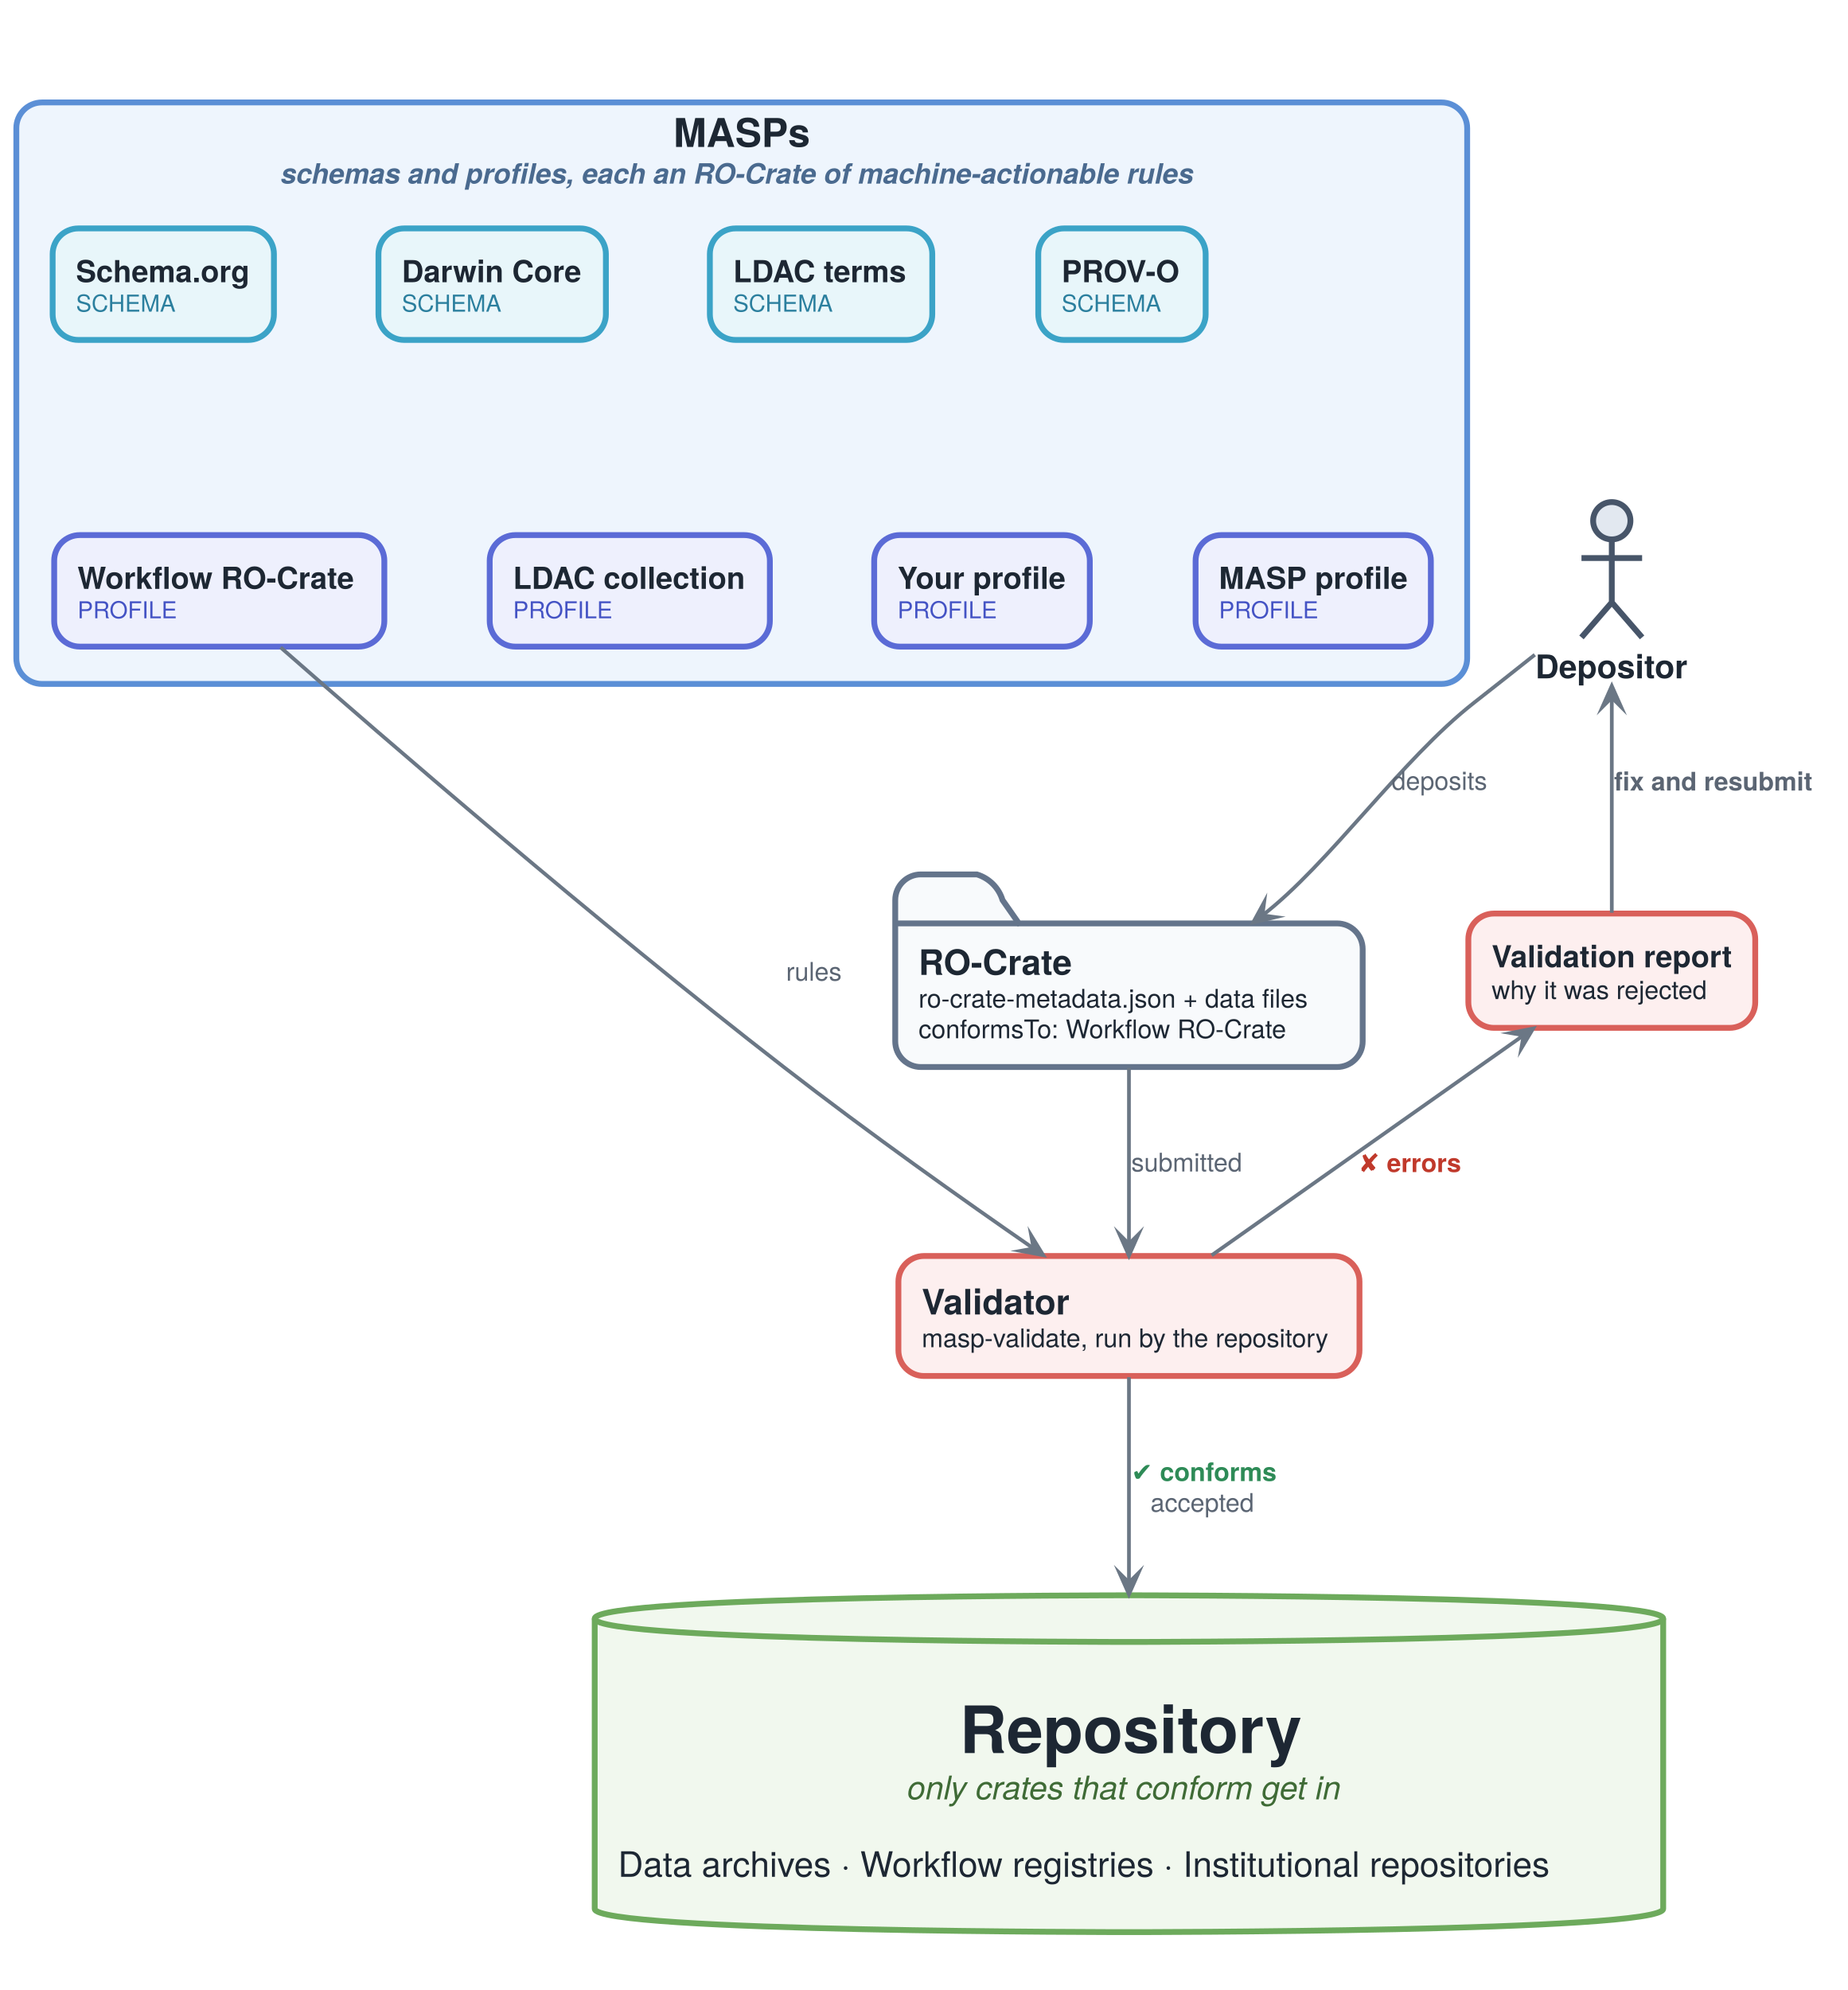
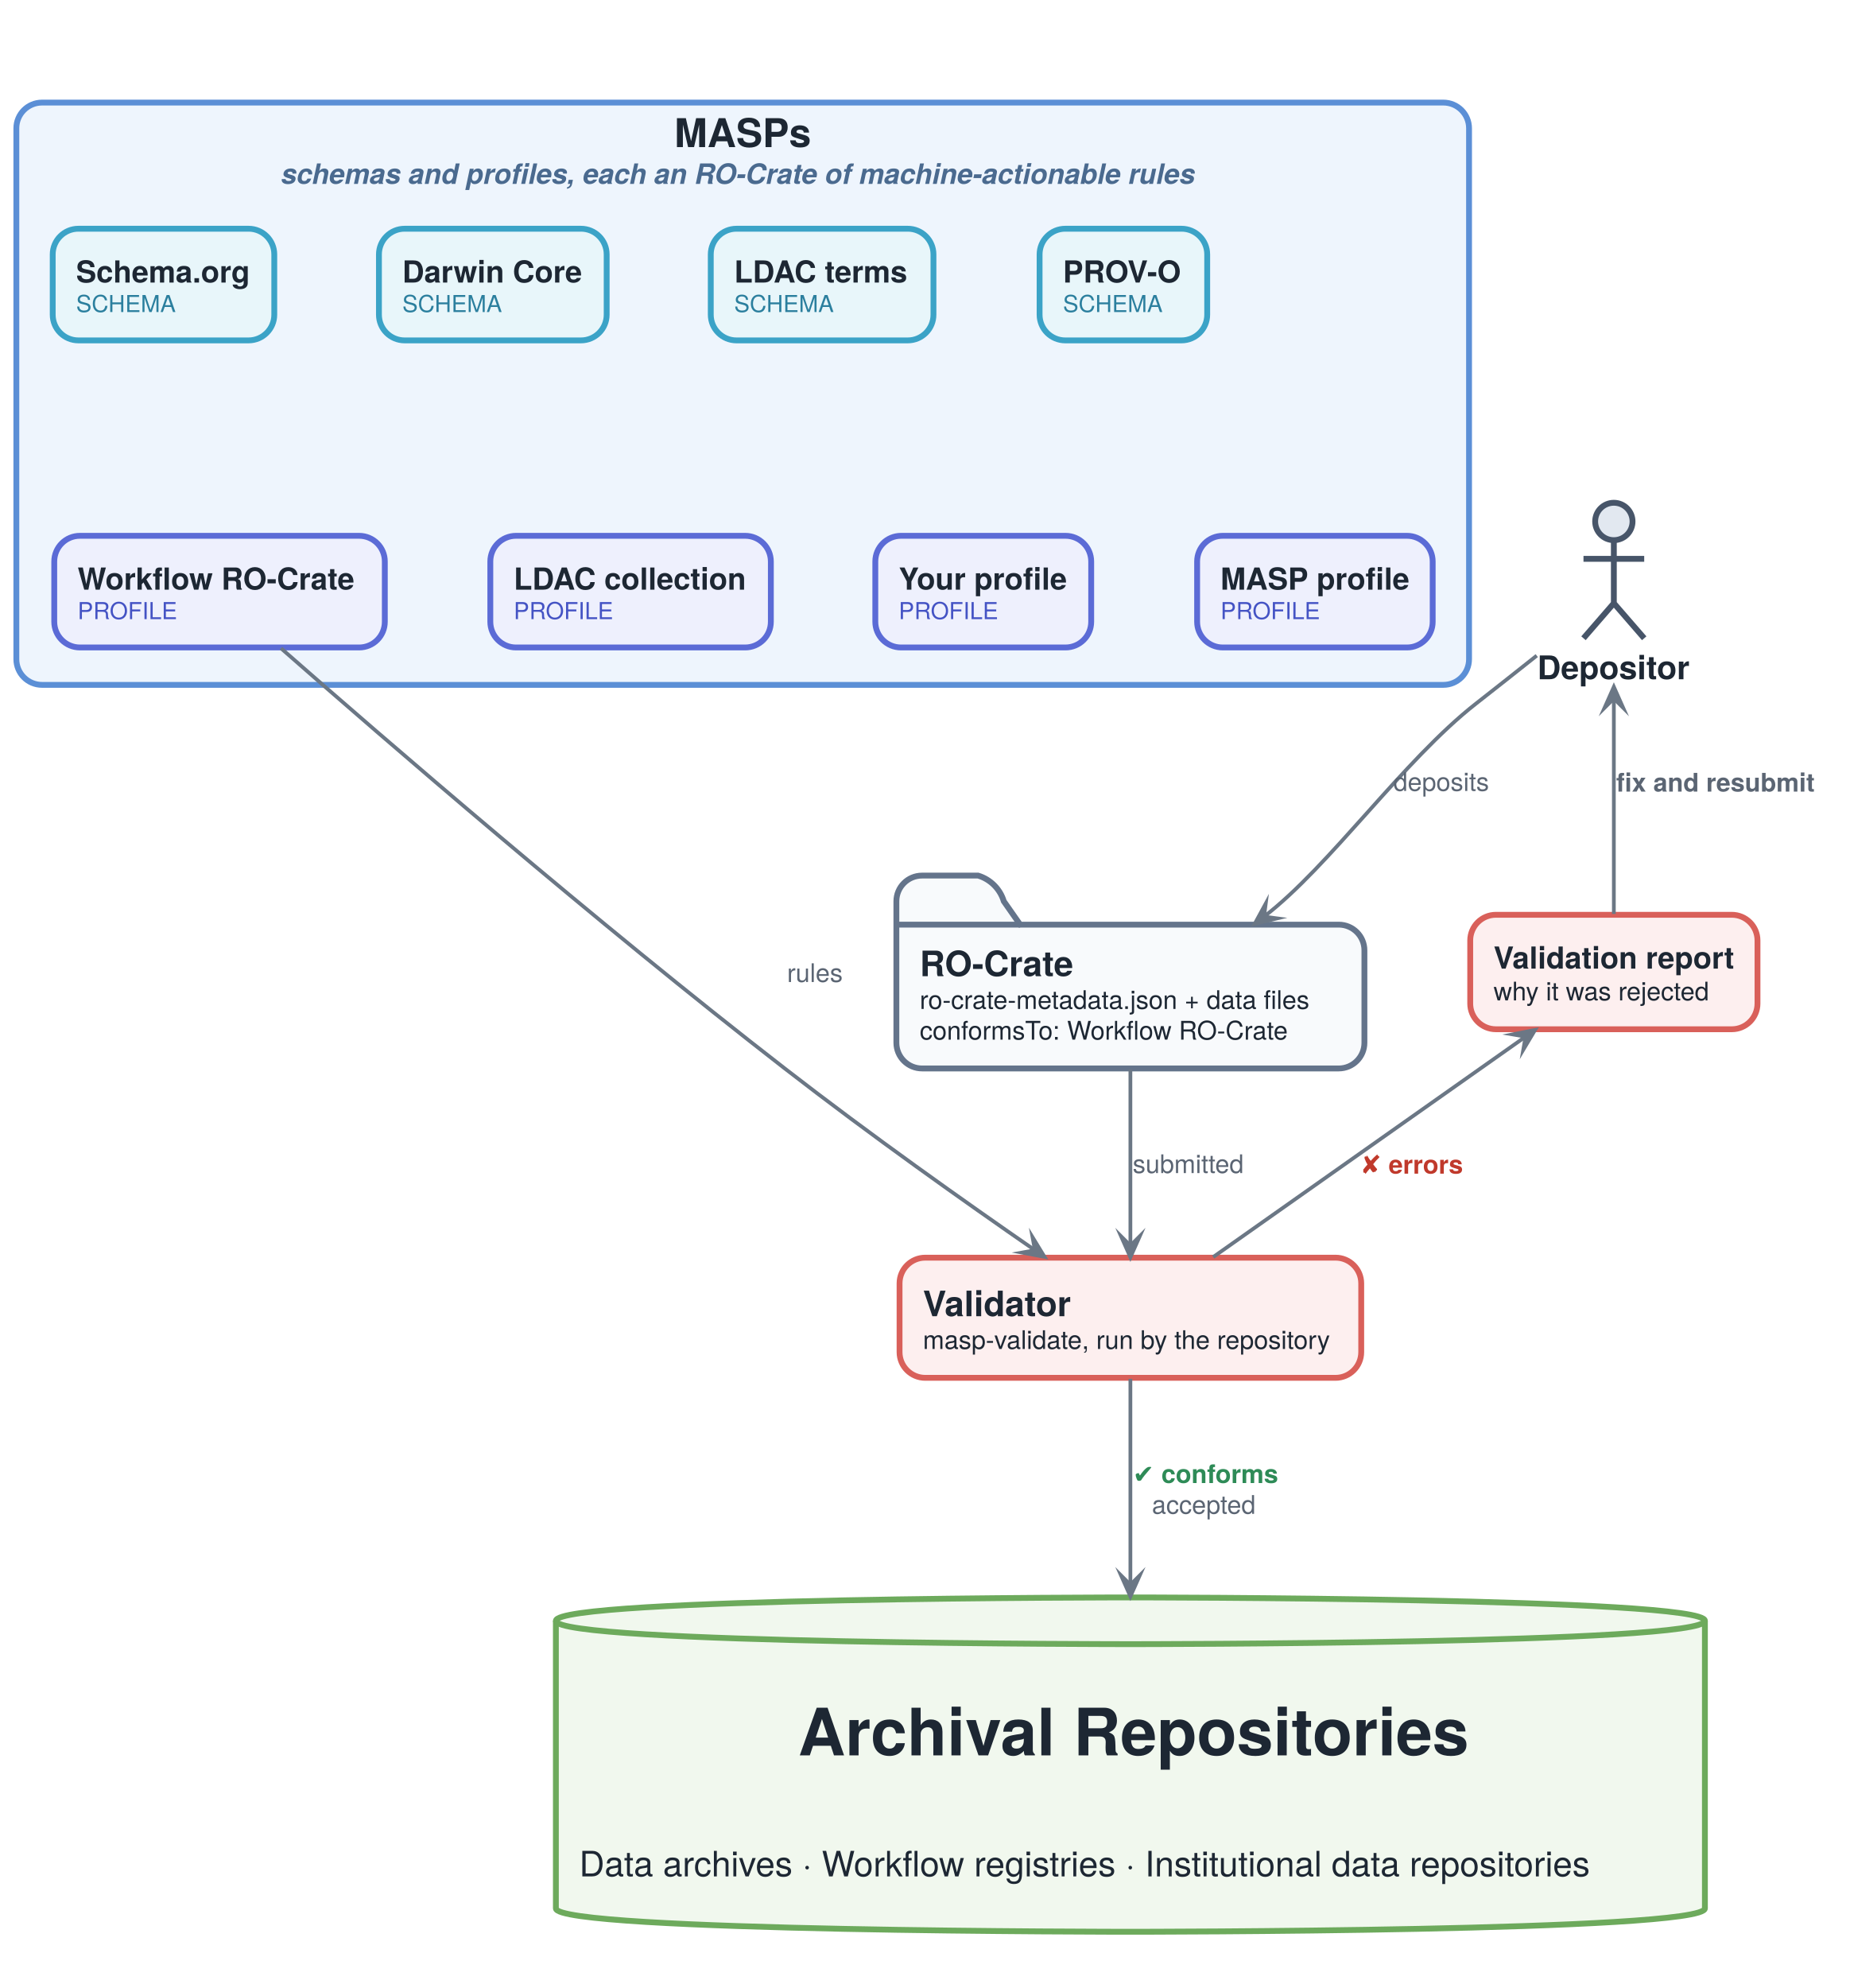
- <svg xmlns="http://www.w3.org/2000/svg" version="1.1" data-diagram-type="DESCRIPTION" style="width:792px;height:853px;background:#FFFFFF;" width="792px" height="853px" viewBox="0 0 792 853" zoomAndPan="magnify" preserveAspectRatio="none" contentStyleType="text/css">
+ <svg xmlns="http://www.w3.org/2000/svg" version="1.1" data-diagram-type="DESCRIPTION" style="width:792px;height:851px;background:#FFFFFF;" width="792px" height="851px" viewBox="0 0 792 851" zoomAndPan="magnify" preserveAspectRatio="none" contentStyleType="text/css">
  <defs />
  <g font-family="sans-serif" lengthAdjust="spacing">
    <g class="cluster" data-qualified-name="masps" id="ent0001" data-source-line="9">
-       <rect x="7" y="43.91" width="622" height="249.25" fill="#EEF5FD" style="stroke:#5B8FD6;stroke-width:2.5;" rx="11" ry="11" />
+       <rect x="7" y="43.91" width="622" height="249.26" fill="#EEF5FD" style="stroke:#5B8FD6;stroke-width:2.5;" rx="11" ry="11" />
      <text x="288.717" y="62.978" fill="#1D2733" font-size="17" textLength="58.565" font-weight="700" font-family="'Helvetica Neue'">MASPs</text>
      <text x="120.324" y="78.715" fill="#4A6A8F" font-size="12" textLength="395.352" font-weight="700" font-style="italic" font-family="'Helvetica Neue'">schemas and profiles, each an RO-Crate of machine-actionable rules</text>
    </g>
    <g class="entity" data-qualified-name="masps.m_org" id="ent0002" data-source-line="10">
      <rect x="22.57" y="97.91" width="94.867" height="47.803" fill="#E8F6FA" style="stroke:#3BA3C7;stroke-width:2.5;" rx="11" ry="11" />
      <text x="32.57" y="120.962" fill="#1D2733" font-size="13" textLength="74.867" font-weight="700" font-family="'Helvetica Neue'">Schema.org</text>
      <text x="32.57" y="133.583" fill="#2B7F9E" font-size="10" textLength="42.22" font-family="'Helvetica Neue'">SCHEMA</text>
    </g>
    <g class="entity" data-qualified-name="masps.m_ldact" id="ent0003" data-source-line="11">
      <rect x="304.33" y="97.91" width="95.348" height="47.803" fill="#E8F6FA" style="stroke:#3BA3C7;stroke-width:2.5;" rx="11" ry="11" />
      <text x="314.33" y="120.962" fill="#1D2733" font-size="13" textLength="75.348" font-weight="700" font-family="'Helvetica Neue'">LDAC terms</text>
      <text x="314.33" y="133.583" fill="#2B7F9E" font-size="10" textLength="42.22" font-family="'Helvetica Neue'">SCHEMA</text>
    </g>
    <g class="entity" data-qualified-name="masps.m_dwc" id="ent0004" data-source-line="12">
      <rect x="162.25" y="97.91" width="97.506" height="47.803" fill="#E8F6FA" style="stroke:#3BA3C7;stroke-width:2.5;" rx="11" ry="11" />
      <text x="172.25" y="120.962" fill="#1D2733" font-size="13" textLength="77.506" font-weight="700" font-family="'Helvetica Neue'">Darwin Core</text>
      <text x="172.25" y="133.583" fill="#2B7F9E" font-size="10" textLength="42.22" font-family="'Helvetica Neue'">SCHEMA</text>
    </g>
    <g class="entity" data-qualified-name="masps.m_prov" id="ent0005" data-source-line="13">
      <rect x="445.12" y="97.91" width="71.766" height="47.803" fill="#E8F6FA" style="stroke:#3BA3C7;stroke-width:2.5;" rx="11" ry="11" />
      <text x="455.12" y="120.962" fill="#1D2733" font-size="13" textLength="51.766" font-weight="700" font-family="'Helvetica Neue'">PROV-O</text>
      <text x="455.12" y="133.583" fill="#2B7F9E" font-size="10" textLength="42.22" font-family="'Helvetica Neue'">SCHEMA</text>
    </g>
    <g class="entity" data-qualified-name="masps.m_ldac" id="ent0006" data-source-line="15">
      <rect x="209.94" y="229.36" width="120.113" height="47.803" fill="#EEF0FD" style="stroke:#5B6BD6;stroke-width:2.5;" rx="11" ry="11" />
      <text x="219.94" y="252.412" fill="#1D2733" font-size="13" textLength="100.113" font-weight="700" font-family="'Helvetica Neue'">LDAC collection</text>
      <text x="219.94" y="265.033" fill="#4453C4" font-size="10" textLength="40.93" font-family="'Helvetica Neue'">PROFILE</text>
    </g>
    <g class="entity" data-qualified-name="masps.m_wf" id="ent0007" data-source-line="16">
      <rect x="23.23" y="229.36" width="141.537" height="47.803" fill="#EEF0FD" style="stroke:#5B6BD6;stroke-width:2.5;" rx="11" ry="11" />
      <text x="33.23" y="252.412" fill="#1D2733" font-size="13" textLength="121.537" font-weight="700" font-family="'Helvetica Neue'">Workflow RO-Crate</text>
      <text x="33.23" y="265.033" fill="#4453C4" font-size="10" textLength="40.93" font-family="'Helvetica Neue'">PROFILE</text>
    </g>
    <g class="entity" data-qualified-name="masps.m_yours" id="ent0008" data-source-line="17">
      <rect x="374.78" y="229.36" width="92.436" height="47.803" fill="#EEF0FD" style="stroke:#5B6BD6;stroke-width:2.5;" rx="11" ry="11" />
      <text x="384.78" y="252.412" fill="#1D2733" font-size="13" textLength="72.436" font-weight="700" font-family="'Helvetica Neue'">Your profile</text>
      <text x="384.78" y="265.033" fill="#4453C4" font-size="10" textLength="40.93" font-family="'Helvetica Neue'">PROFILE</text>
    </g>
    <g class="entity" data-qualified-name="masps.m_masp" id="ent0009" data-source-line="18">
      <rect x="512.57" y="229.36" width="100.86" height="47.803" fill="#EEF0FD" style="stroke:#5B6BD6;stroke-width:2.5;" rx="11" ry="11" />
      <text x="522.57" y="252.412" fill="#1D2733" font-size="13" textLength="80.86" font-weight="700" font-family="'Helvetica Neue'">MASP profile</text>
      <text x="522.57" y="265.033" fill="#4453C4" font-size="10" textLength="40.93" font-family="'Helvetica Neue'">PROFILE</text>
    </g>
    <g class="entity" data-qualified-name="person" id="ent0018" data-source-line="16">
-       <ellipse cx="690.998" cy="223.21" rx="8" ry="8" fill="#E2E8F0" style="stroke:#475569;stroke-width:2.5;" />
-       <path d="M690.998,231.21 L690.998,258.21 M677.998,239.21 L703.998,239.21 M690.998,258.21 L677.998,273.21 M690.998,258.21 L703.998,273.21" style="stroke:#475569;stroke-width:2.5;" fill="none" />
-       <text x="658.21" y="290.766" fill="#1D2733" font-size="14" textLength="65.576" font-weight="700" font-family="'Helvetica Neue'">Depositor</text>
+       <ellipse cx="690.998" cy="223.22" rx="8" ry="8" fill="#E2E8F0" style="stroke:#475569;stroke-width:2.5;" />
+       <path d="M690.998,231.22 L690.998,258.22 M677.998,239.22 L703.998,239.22 M690.998,258.22 L677.998,273.22 M690.998,258.22 L703.998,273.22" style="stroke:#475569;stroke-width:2.5;" fill="none" />
+       <text x="658.21" y="290.776" fill="#1D2733" font-size="14" textLength="65.576" font-weight="700" font-family="'Helvetica Neue'">Depositor</text>
    </g>
    <g class="entity" data-qualified-name="crate" id="ent0019" data-source-line="17">
      <path d="M394.8,374.81 L418.8,374.81 A16.5,16.5 0 0 1 429.8,385.81 L436.8,395.81 L573.201,395.81 A11,11 0 0 1 584.201,406.81 L584.201,446.371 A11,11 0 0 1 573.201,457.371 L394.8,457.371 A11,11 0 0 1 383.8,446.371 L383.8,385.81 A11,11 0 0 1 394.8,374.81" style="stroke:#64748B;stroke-width:2.5;" fill="#F8FAFC" />
      <line x1="383.8" y1="395.81" x2="436.8" y2="395.81" style="stroke:#64748B;stroke-width:2.5;" />
      <text x="393.8" y="417.87" fill="#1D2733" font-size="15" textLength="68.055" font-weight="700" font-family="'Helvetica Neue'">RO-Crate</text>
      <text x="393.8" y="431.905" fill="#1D2733" font-size="11" textLength="170.401" font-family="'Helvetica Neue'">ro-crate-metadata.json + data files</text>
      <text x="393.8" y="445.028" fill="#1D2733" font-size="11" textLength="161.535" font-family="'Helvetica Neue'">conformsTo: Workflow RO-Crate</text>
    </g>
    <g class="entity" data-qualified-name="validator" id="ent0020" data-source-line="18">
      <rect x="385.16" y="538.37" width="197.672" height="51.438" fill="#FDEFEF" style="stroke:#D9605A;stroke-width:2.5;" rx="11" ry="11" />
      <text x="395.16" y="563.43" fill="#1D2733" font-size="15" textLength="63.855" font-weight="700" font-family="'Helvetica Neue'">Validator</text>
      <text x="395.16" y="577.465" fill="#1D2733" font-size="11" textLength="177.672" font-family="'Helvetica Neue'">masp-validate, run by the repository</text>
    </g>
    <g class="entity" data-qualified-name="report" id="ent0021" data-source-line="19">
      <rect x="629.5" y="391.59" width="122.999" height="48.996" fill="#FDEFEF" style="stroke:#D9605A;stroke-width:2.5;" rx="11" ry="11" />
      <text x="639.5" y="414.642" fill="#1D2733" font-size="13" textLength="102.999" font-weight="700" font-family="'Helvetica Neue'">Validation report</text>
      <text x="639.5" y="428.243" fill="#1D2733" font-size="11" textLength="94.501" font-family="'Helvetica Neue'">why it was rejected</text>
    </g>
    <g class="entity" data-qualified-name="repo" id="ent0022" data-source-line="21">
-       <path d="M254.96,693.81 C254.96,683.81 483.997,683.81 483.997,683.81 C483.997,683.81 713.035,683.81 713.035,693.81 L713.035,818.192 C713.035,828.192 483.997,828.192 483.997,828.192 C483.997,828.192 254.96,828.192 254.96,818.192 L254.96,693.81" style="stroke:#6DAA5C;stroke-width:2.5;" fill="#F1F8EE" />
-       <path d="M254.96,693.81 C254.96,703.81 483.997,703.81 483.997,703.81 C483.997,703.81 713.035,703.81 713.035,693.81" style="stroke:#6DAA5C;stroke-width:2.5;" fill="none" />
+       <path d="M238.01,693.81 C238.01,683.81 483.997,683.81 483.997,683.81 C483.997,683.81 729.985,683.81 729.985,693.81 L729.985,816.929 C729.985,826.929 483.997,826.929 483.997,826.929 C483.997,826.929 238.01,826.929 238.01,816.929 L238.01,693.81" style="stroke:#6DAA5C;stroke-width:2.5;" fill="#F1F8EE" />
+       <path d="M238.01,693.81 C238.01,703.81 483.997,703.81 483.997,703.81 C483.997,703.81 729.985,703.81 729.985,693.81" style="stroke:#6DAA5C;stroke-width:2.5;" fill="none" />
      <text x="482.19" y="720.55" fill="#1D2733" font-size="13" font-family="'Helvetica Neue'"> </text>
-       <text x="411.421" y="751.431" fill="#1D2733" font-size="28" textLength="145.152" font-weight="700" font-family="'Helvetica Neue'">Repository</text>
-       <text x="388.965" y="771.297" fill="#3F6B36" font-size="14" textLength="190.064" font-style="italic" font-family="'Helvetica Neue'">only crates that conform get in</text>
-       <text x="482.19" y="787.019" fill="#1D2733" font-size="13" font-family="'Helvetica Neue'"> </text>
-       <text x="264.96" y="804.488" fill="#1D2733" font-size="15" textLength="438.075" font-family="'Helvetica Neue'">Data archives   ·   Workflow registries   ·   Institutional repositories</text>
-       <text x="482.19" y="820.423" fill="#1D2733" font-size="13" font-family="'Helvetica Neue'"> </text>
+       <text x="341.715" y="751.431" fill="#1D2733" font-size="28" textLength="284.564" font-weight="700" font-family="'Helvetica Neue'">Archival Repositories</text>
+       <text x="482.19" y="770.247" fill="#1D2733" font-size="13" font-family="'Helvetica Neue'"> </text>
+       <text x="482.19" y="785.756" fill="#1D2733" font-size="13" font-family="'Helvetica Neue'"> </text>
+       <text x="248.01" y="803.225" fill="#1D2733" font-size="15" textLength="471.975" font-family="'Helvetica Neue'">Data archives   ·   Workflow registries   ·   Institutional data repositories</text>
+       <text x="482.19" y="819.16" fill="#1D2733" font-size="13" font-family="'Helvetica Neue'"> </text>
    </g>
    <g class="link" data-entity-1="ent0018" data-entity-2="ent0019" id="lnk24" data-source-line="27" data-link-type="dependency">
-       <path d="M657.99,280.65 C649.54,287.36 640.45,294.55 632,301.16 C600.71,325.64 569.449,370.739 541.209,392.379" style="stroke:#6B7785;stroke-width:1.6;" fill="none" id="person-to-crate" />
-       <polygon points="537.24,395.42,546.817,393.121,541.209,392.379,541.951,386.771,537.24,395.42" fill="#6B7785" style="stroke:#6B7785;stroke-width:1.6;stroke-linejoin:miter;stroke-miterlimit:10;" />
+       <path d="M657.99,280.65 C649.54,287.37 640.45,294.56 632,301.17 C600.71,325.64 569.448,370.738 541.208,392.388" style="stroke:#6B7785;stroke-width:1.6;" fill="none" id="person-to-crate" />
+       <polygon points="537.24,395.43,546.816,393.129,541.208,392.388,541.949,386.78,537.24,395.43" fill="#6B7785" style="stroke:#6B7785;stroke-width:1.6;stroke-linejoin:miter;stroke-miterlimit:10;" />
      <text x="596.6" y="338.59" fill="#5B6573" font-size="11" textLength="42.174" font-family="'Helvetica Neue'">deposits</text>
    </g>
    <g class="link" data-entity-1="ent0019" data-entity-2="ent0020" id="lnk25" data-source-line="28" data-link-type="dependency">
      <path d="M484,457.76 C484,483.58 484,511.16 484,533.2" style="stroke:#6B7785;stroke-width:1.6;" fill="none" id="crate-to-validator" />
      <polygon points="484,538.2,488,529.2,484,533.2,480,529.2,484,538.2" fill="#6B7785" style="stroke:#6B7785;stroke-width:1.6;stroke-linejoin:miter;stroke-miterlimit:10;" />
      <text x="485" y="502.15" fill="#5B6573" font-size="11" textLength="49.324" font-family="'Helvetica Neue'">submitted</text>
    </g>
    <g class="link" data-entity-1="ent0007" data-entity-2="ent0020" id="lnk26" data-source-line="31" data-link-type="dependency">
-       <path d="M120.3,277.5 C164.15,315.98 255.36,394.88 336,457.37 C373.06,486.09 412.817,514.227 443.117,535.167" style="stroke:#6B7785;stroke-width:1.6;" fill="none" id="m_wf-to-validator" />
-       <polygon points="447.23,538.01,442.1,529.603,443.117,535.167,437.552,536.184,447.23,538.01" fill="#6B7785" style="stroke:#6B7785;stroke-width:1.6;stroke-linejoin:miter;stroke-miterlimit:10;" />
+       <path d="M120.3,277.5 C164.15,315.98 255.36,394.88 336,457.37 C373.06,486.1 412.817,514.226 443.117,535.176" style="stroke:#6B7785;stroke-width:1.6;" fill="none" id="m_wf-to-validator" />
+       <polygon points="447.23,538.02,442.102,529.611,443.117,535.176,437.552,536.192,447.23,538.02" fill="#6B7785" style="stroke:#6B7785;stroke-width:1.6;stroke-linejoin:miter;stroke-miterlimit:10;" />
      <text x="337" y="420.37" fill="#5B6573" font-size="11" textLength="23.628" font-family="'Helvetica Neue'">rules</text>
    </g>
    <g class="link" data-entity-1="ent0020" data-entity-2="ent0022" id="lnk27" data-source-line="34" data-link-type="dependency">
-       <path d="M484,590.31 C484,614.02 484,645.66 484,678.36" style="stroke:#6B7785;stroke-width:1.6;" fill="none" id="validator-to-repo" />
-       <polygon points="484,683.36,488,674.36,484,678.36,480,674.36,484,683.36" fill="#6B7785" style="stroke:#6B7785;stroke-width:1.6;stroke-linejoin:miter;stroke-miterlimit:10;" />
+       <path d="M484,590.23 C484,613.96 484,645.69 484,678.39" style="stroke:#6B7785;stroke-width:1.6;" fill="none" id="validator-to-repo" />
+       <polygon points="484,683.39,488,674.39,484,678.39,480,674.39,484,683.39" fill="#6B7785" style="stroke:#6B7785;stroke-width:1.6;stroke-linejoin:miter;stroke-miterlimit:10;" />
      <text x="485" y="634.854" fill="#2E8B57" font-size="11" textLength="62.46" font-weight="700" font-family="'Helvetica Neue'">✔ conforms</text>
      <text x="493.207" y="648.021" fill="#5B6573" font-size="11" textLength="46.046" font-family="'Helvetica Neue'">accepted</text>
    </g>
    <g class="link" data-entity-1="ent0021" data-entity-2="ent0020" id="lnk29" data-source-line="35" data-link-type="dependency">
-       <path d="M653.194,443.752 C615.274,470.502 558.05,510.86 519.44,538.09" style="stroke:#6B7785;stroke-width:1.6;" fill="none" id="report-backto-validator" />
+       <path d="M653.194,443.752 C615.274,470.502 558.05,510.86 519.44,538.1" style="stroke:#6B7785;stroke-width:1.6;" fill="none" id="report-backto-validator" />
      <polygon points="657.28,440.87,647.62,442.789,653.194,443.752,652.231,449.327,657.28,440.87" fill="#6B7785" style="stroke:#6B7785;stroke-width:1.6;stroke-linejoin:miter;stroke-miterlimit:10;" />
      <text x="582.29" y="502.414" fill="#C0392B" font-size="11" textLength="42.281" font-weight="700" font-family="'Helvetica Neue'">✘ errors</text>
    </g>
    <g class="link" data-entity-1="ent0018" data-entity-2="ent0021" id="lnk31" data-source-line="36" data-link-type="dependency">
-       <path d="M691,299.02 C691,329.53 691,365.63 691,391.24" style="stroke:#6B7785;stroke-width:1.6;" fill="none" id="person-backto-report" />
+       <path d="M691,299.02 C691,329.53 691,365.64 691,391.24" style="stroke:#6B7785;stroke-width:1.6;" fill="none" id="person-backto-report" />
      <polygon points="691,294.02,687,303.02,691,299.02,695,303.02,691,294.02" fill="#6B7785" style="stroke:#6B7785;stroke-width:1.6;stroke-linejoin:miter;stroke-miterlimit:10;" />
      <text x="692" y="338.854" fill="#5B6573" font-size="11" textLength="84.502" font-weight="700" font-family="'Helvetica Neue'">fix and resubmit</text>
    </g>
  </g>
</svg>
